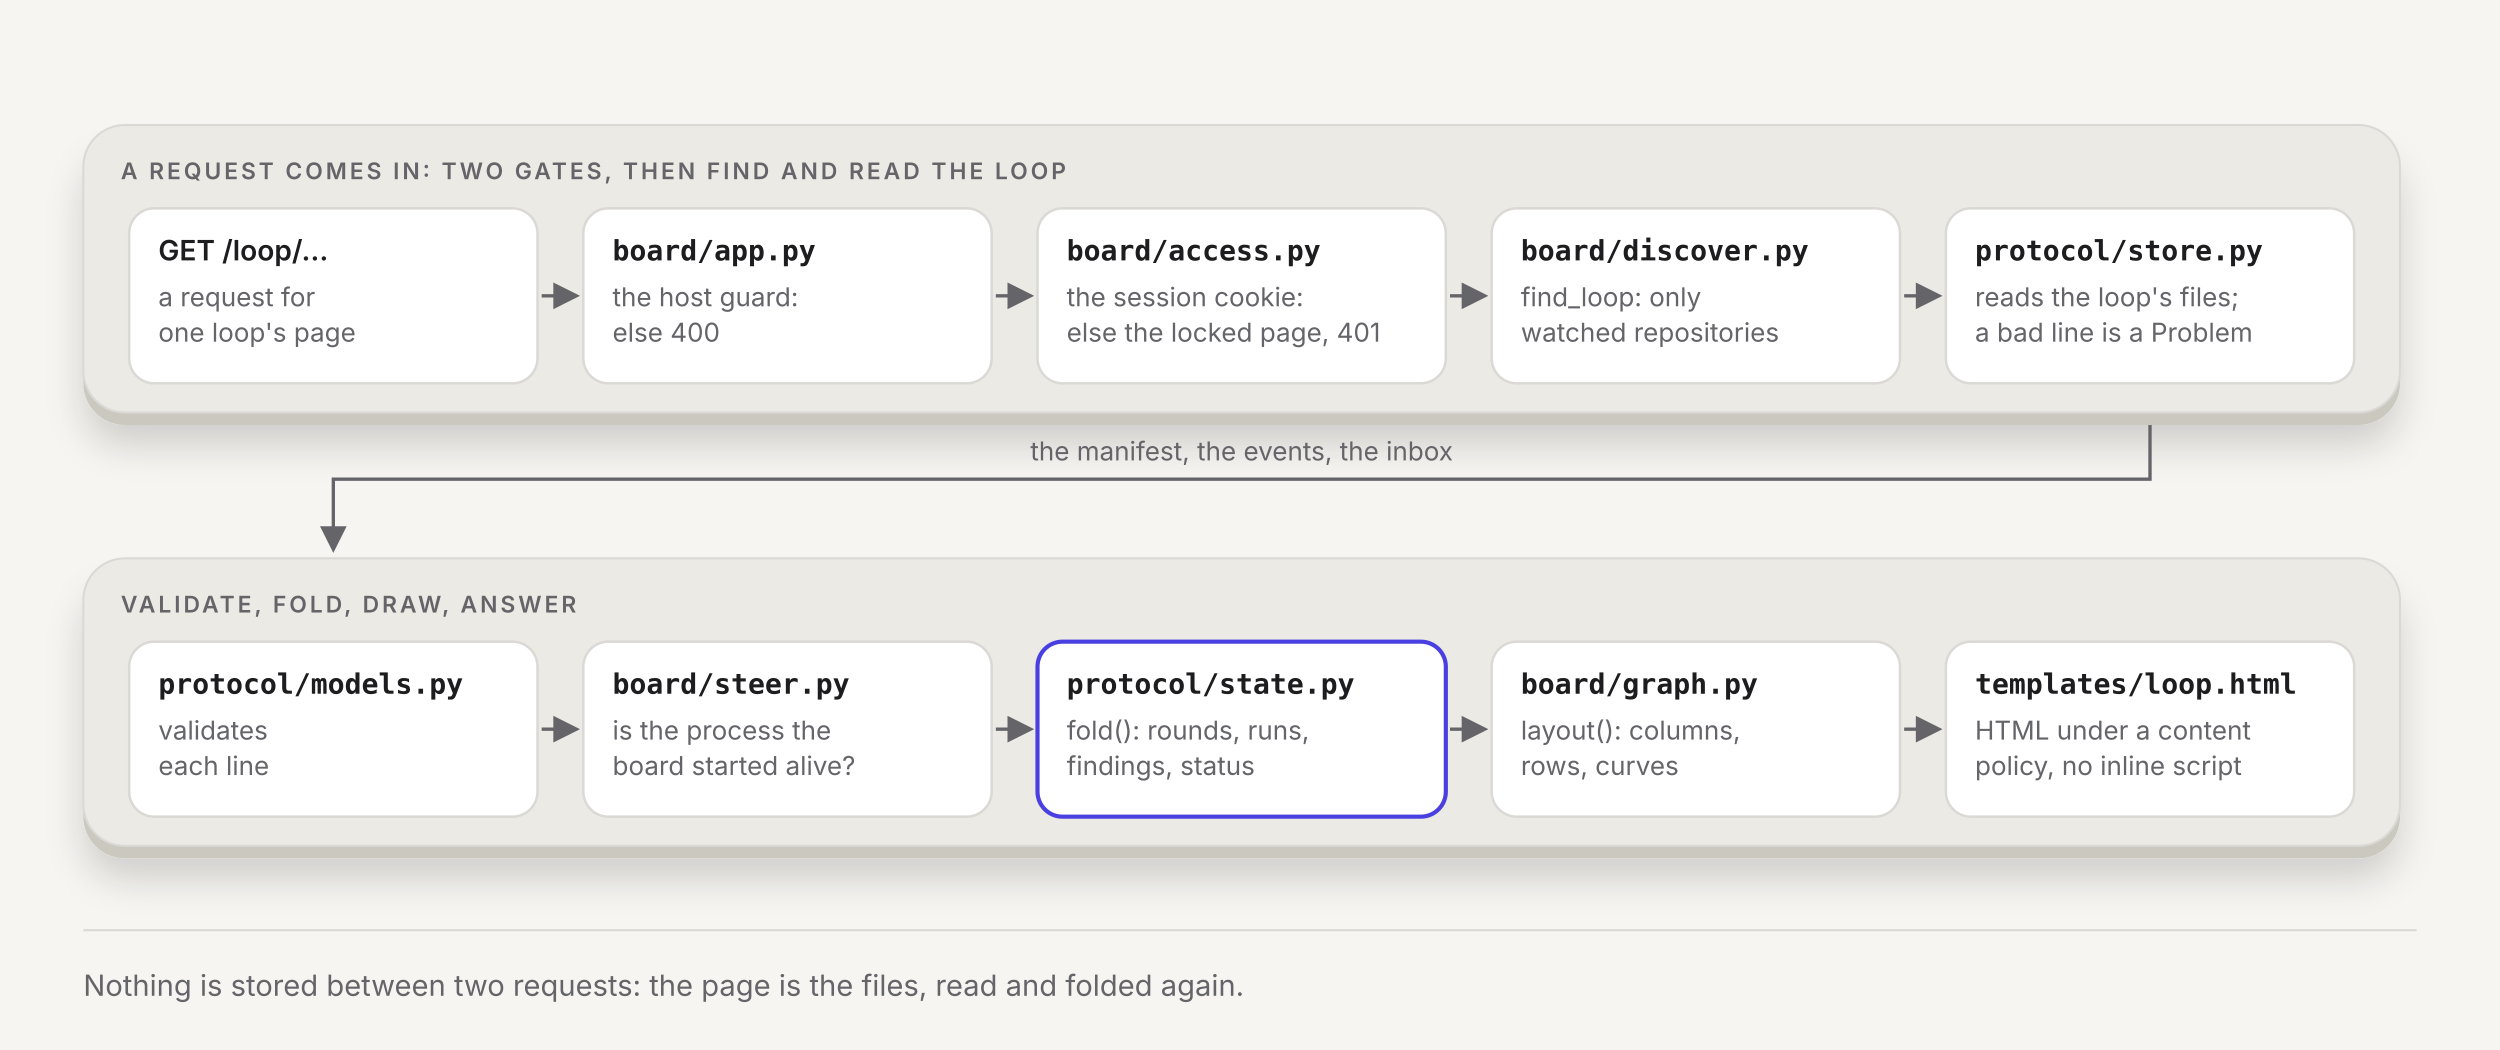
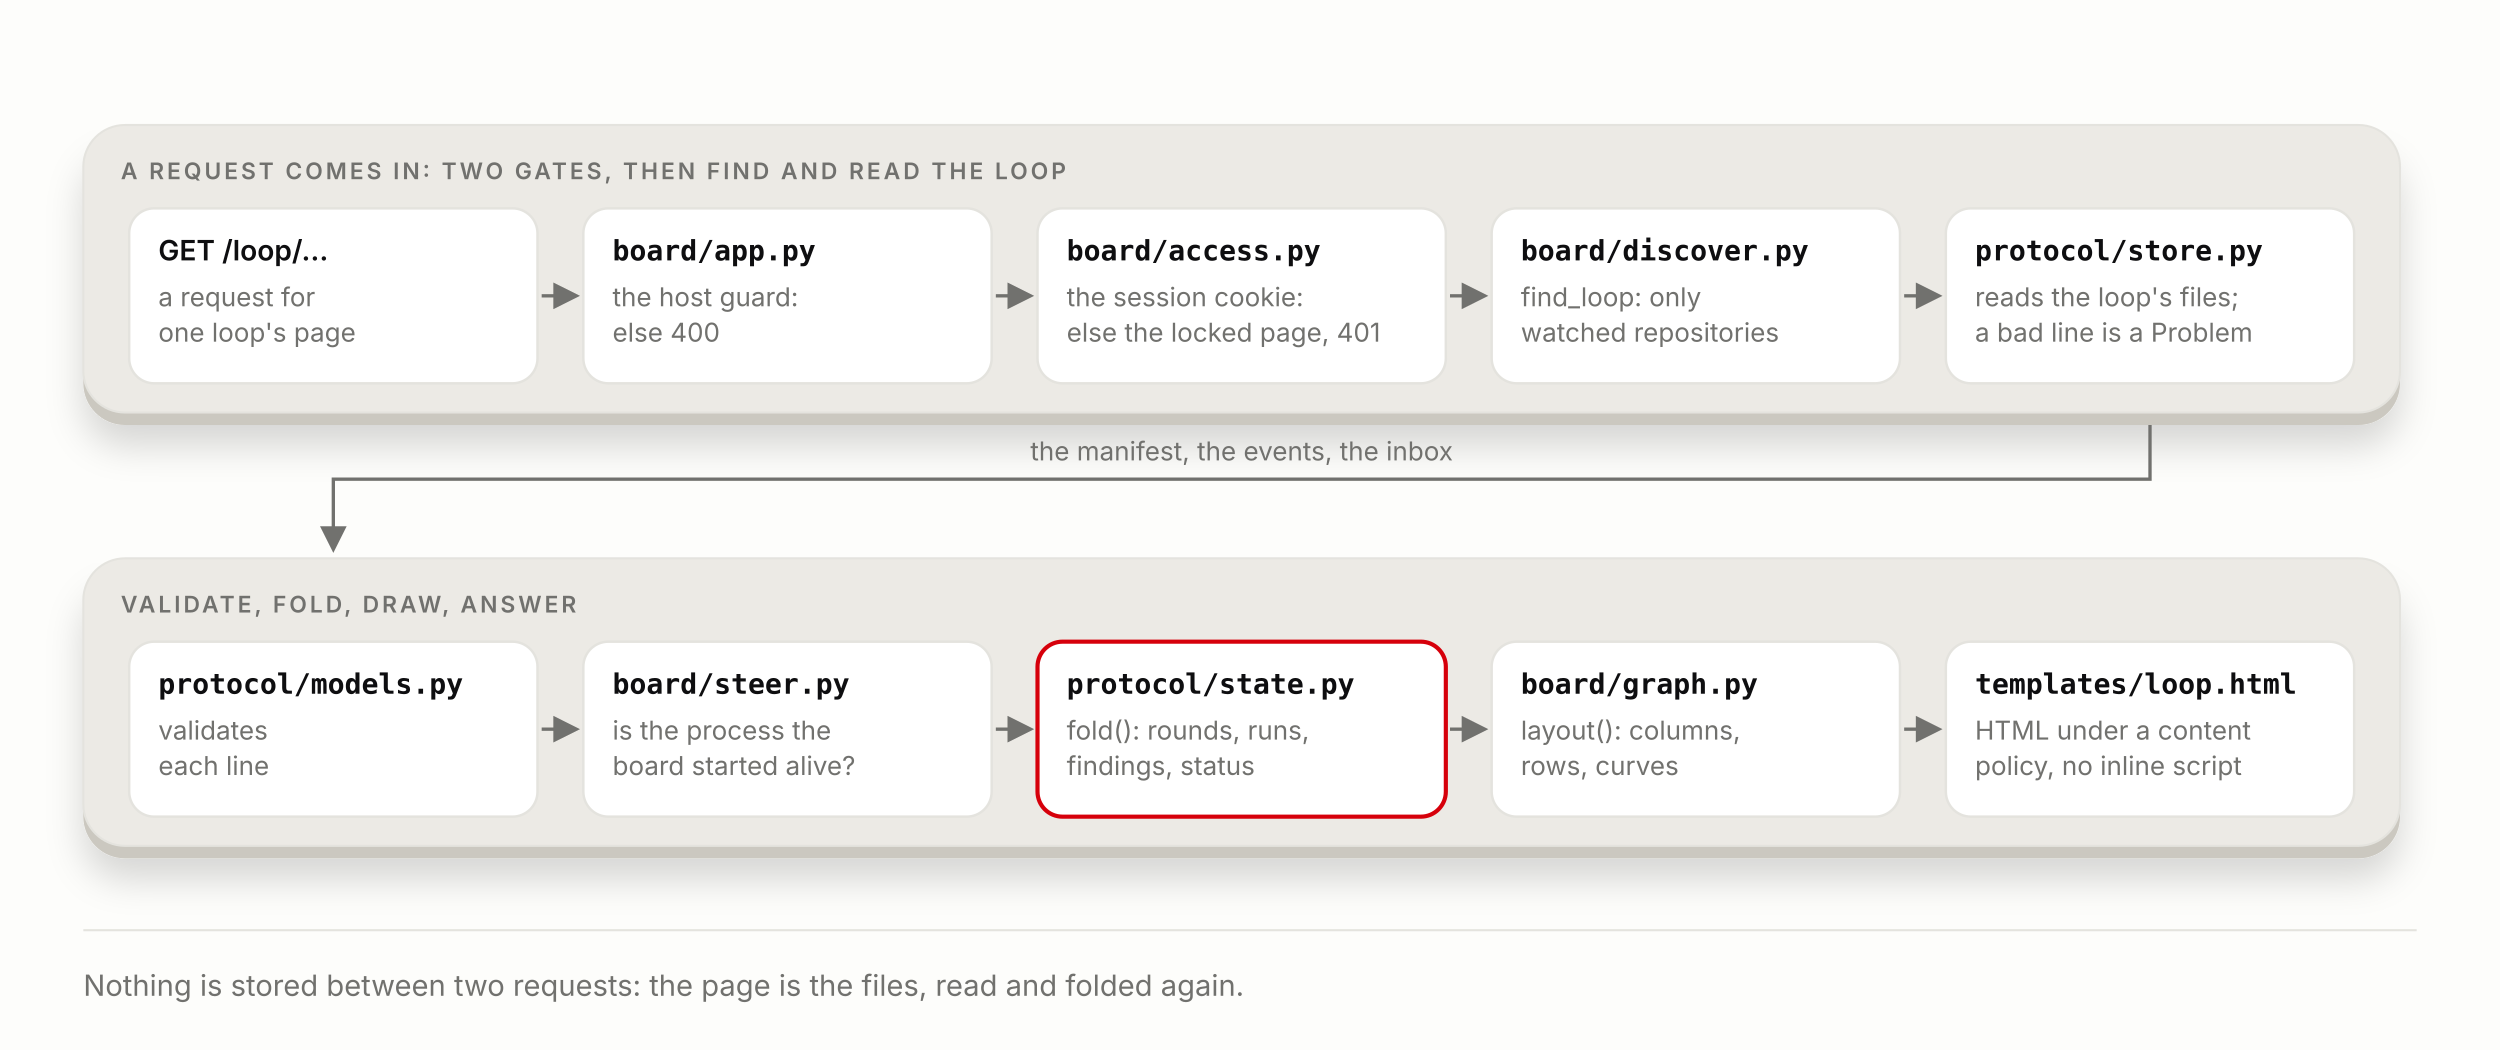
<svg xmlns="http://www.w3.org/2000/svg" width="1200" height="504" viewBox="0 0 1200 504" role="img" aria-label="How one page comes about. A request for a loop's page passes the host guard in board/app.py and the session cookie of board/access.py, board/discover.py finds the loop among the watched repositories, protocol/store.py reads the loop's files and protocol/models.py validates each line. protocol/state.py folds the lines into rounds, runs, findings and a status, with board/steer.py saying whether a started process is alive; board/graph.py lays out the round, and the template renders it as HTML under a content policy without inline script.">
  <g font-family="Inter Tight, Inter, ui-sans-serif, -apple-system, Segoe UI, Helvetica, Arial, sans-serif">
-     <rect width="1200" height="504" fill="#F6F5F2" />
+     <rect width="1200" height="504" fill="#FDFDFB" />
    <defs>
      <marker id="tip" viewBox="0 0 8 8" refX="6.5" refY="4" markerWidth="8" markerHeight="8" orient="auto-start-reverse">
-         <path d="M0 0 L8 4 L0 8 z" fill="#646469" />
+         <path d="M0 0 L8 4 L0 8 z" fill="#71716E" />
      </marker>
      <marker id="tip-red" viewBox="0 0 8 8" refX="6.5" refY="4" markerWidth="8" markerHeight="8" orient="auto-start-reverse">
-         <path d="M0 0 L8 4 L0 8 z" fill="#4A3FE0" />
+         <path d="M0 0 L8 4 L0 8 z" fill="#D6000B" />
      </marker>
      <filter id="lift" x="-10%" y="-10%" width="120%" height="130%">
-         <feDropShadow dx="0" dy="10" stdDeviation="9" flood-color="#1D1D1F" flood-opacity="0.16" />
+         <feDropShadow dx="0" dy="10" stdDeviation="9" flood-color="#0E0E10" flood-opacity="0.16" />
      </filter>
    </defs>
    <rect x="40" y="66" width="1112" height="138" rx="20" fill="#CBC8C0" filter="url(#lift)" />
-     <rect x="40" y="60" width="1112" height="138" rx="20" fill="#ECEAE5" stroke="#DAD9D5" />
-     <text x="58" y="86" font-size="11" font-weight="600" fill="#646469" letter-spacing="1.4">A REQUEST COMES IN: TWO GATES, THEN FIND AND READ THE LOOP</text>
-     <rect x="62" y="100" width="196" height="84" rx="12" fill="#FFFFFF" stroke="#DAD9D5" stroke-width="1.2" />
-     <text x="76" y="125" font-size="13.5" font-weight="600" fill="#1D1D1F" font-family="Inter Tight, Inter, ui-sans-serif, -apple-system, Segoe UI, Helvetica, Arial, sans-serif">GET /loop/...</text>
-     <text x="76" y="147" font-size="12.5" font-weight="400" fill="#646469">a request for</text>
-     <text x="76" y="164" font-size="12.5" font-weight="400" fill="#646469">one loop's page</text>
-     <rect x="280" y="100" width="196" height="84" rx="12" fill="#FFFFFF" stroke="#DAD9D5" stroke-width="1.2" />
-     <text x="294" y="125" font-size="13.5" font-weight="600" fill="#1D1D1F" font-family="ui-monospace, SF Mono, Menlo, monospace">board/app.py</text>
-     <text x="294" y="147" font-size="12.5" font-weight="400" fill="#646469">the host guard:</text>
-     <text x="294" y="164" font-size="12.5" font-weight="400" fill="#646469">else 400</text>
-     <path d="M 260 142 H 276" fill="none" stroke="#646469" stroke-width="1.6" marker-end="url(#tip)" />
-     <rect x="498" y="100" width="196" height="84" rx="12" fill="#FFFFFF" stroke="#DAD9D5" stroke-width="1.2" />
-     <text x="512" y="125" font-size="13.5" font-weight="600" fill="#1D1D1F" font-family="ui-monospace, SF Mono, Menlo, monospace">board/access.py</text>
-     <text x="512" y="147" font-size="12.5" font-weight="400" fill="#646469">the session cookie:</text>
-     <text x="512" y="164" font-size="12.5" font-weight="400" fill="#646469">else the locked page, 401</text>
-     <path d="M 478 142 H 494" fill="none" stroke="#646469" stroke-width="1.6" marker-end="url(#tip)" />
-     <rect x="716" y="100" width="196" height="84" rx="12" fill="#FFFFFF" stroke="#DAD9D5" stroke-width="1.2" />
-     <text x="730" y="125" font-size="13.5" font-weight="600" fill="#1D1D1F" font-family="ui-monospace, SF Mono, Menlo, monospace">board/discover.py</text>
-     <text x="730" y="147" font-size="12.5" font-weight="400" fill="#646469">find_loop: only</text>
-     <text x="730" y="164" font-size="12.5" font-weight="400" fill="#646469">watched repositories</text>
-     <path d="M 696 142 H 712" fill="none" stroke="#646469" stroke-width="1.6" marker-end="url(#tip)" />
-     <rect x="934" y="100" width="196" height="84" rx="12" fill="#FFFFFF" stroke="#DAD9D5" stroke-width="1.2" />
-     <text x="948" y="125" font-size="13.5" font-weight="600" fill="#1D1D1F" font-family="ui-monospace, SF Mono, Menlo, monospace">protocol/store.py</text>
-     <text x="948" y="147" font-size="12.5" font-weight="400" fill="#646469">reads the loop's files;</text>
-     <text x="948" y="164" font-size="12.5" font-weight="400" fill="#646469">a bad line is a Problem</text>
-     <path d="M 914 142 H 930" fill="none" stroke="#646469" stroke-width="1.6" marker-end="url(#tip)" />
+     <rect x="40" y="60" width="1112" height="138" rx="20" fill="#ECEAE5" stroke="#E4E3DE" />
+     <text x="58" y="86" font-size="11" font-weight="600" fill="#71716E" letter-spacing="1.4">A REQUEST COMES IN: TWO GATES, THEN FIND AND READ THE LOOP</text>
+     <rect x="62" y="100" width="196" height="84" rx="12" fill="#FFFFFF" stroke="#E4E3DE" stroke-width="1.2" />
+     <text x="76" y="125" font-size="13.5" font-weight="600" fill="#0E0E10" font-family="Inter Tight, Inter, ui-sans-serif, -apple-system, Segoe UI, Helvetica, Arial, sans-serif">GET /loop/...</text>
+     <text x="76" y="147" font-size="12.5" font-weight="400" fill="#71716E">a request for</text>
+     <text x="76" y="164" font-size="12.5" font-weight="400" fill="#71716E">one loop's page</text>
+     <rect x="280" y="100" width="196" height="84" rx="12" fill="#FFFFFF" stroke="#E4E3DE" stroke-width="1.2" />
+     <text x="294" y="125" font-size="13.5" font-weight="600" fill="#0E0E10" font-family="ui-monospace, SF Mono, Menlo, monospace">board/app.py</text>
+     <text x="294" y="147" font-size="12.5" font-weight="400" fill="#71716E">the host guard:</text>
+     <text x="294" y="164" font-size="12.5" font-weight="400" fill="#71716E">else 400</text>
+     <path d="M 260 142 H 276" fill="none" stroke="#71716E" stroke-width="1.6" marker-end="url(#tip)" />
+     <rect x="498" y="100" width="196" height="84" rx="12" fill="#FFFFFF" stroke="#E4E3DE" stroke-width="1.2" />
+     <text x="512" y="125" font-size="13.5" font-weight="600" fill="#0E0E10" font-family="ui-monospace, SF Mono, Menlo, monospace">board/access.py</text>
+     <text x="512" y="147" font-size="12.5" font-weight="400" fill="#71716E">the session cookie:</text>
+     <text x="512" y="164" font-size="12.5" font-weight="400" fill="#71716E">else the locked page, 401</text>
+     <path d="M 478 142 H 494" fill="none" stroke="#71716E" stroke-width="1.6" marker-end="url(#tip)" />
+     <rect x="716" y="100" width="196" height="84" rx="12" fill="#FFFFFF" stroke="#E4E3DE" stroke-width="1.2" />
+     <text x="730" y="125" font-size="13.5" font-weight="600" fill="#0E0E10" font-family="ui-monospace, SF Mono, Menlo, monospace">board/discover.py</text>
+     <text x="730" y="147" font-size="12.5" font-weight="400" fill="#71716E">find_loop: only</text>
+     <text x="730" y="164" font-size="12.5" font-weight="400" fill="#71716E">watched repositories</text>
+     <path d="M 696 142 H 712" fill="none" stroke="#71716E" stroke-width="1.6" marker-end="url(#tip)" />
+     <rect x="934" y="100" width="196" height="84" rx="12" fill="#FFFFFF" stroke="#E4E3DE" stroke-width="1.2" />
+     <text x="948" y="125" font-size="13.5" font-weight="600" fill="#0E0E10" font-family="ui-monospace, SF Mono, Menlo, monospace">protocol/store.py</text>
+     <text x="948" y="147" font-size="12.5" font-weight="400" fill="#71716E">reads the loop's files;</text>
+     <text x="948" y="164" font-size="12.5" font-weight="400" fill="#71716E">a bad line is a Problem</text>
+     <path d="M 914 142 H 930" fill="none" stroke="#71716E" stroke-width="1.6" marker-end="url(#tip)" />
    <rect x="40" y="274" width="1112" height="138" rx="20" fill="#CBC8C0" filter="url(#lift)" />
-     <rect x="40" y="268" width="1112" height="138" rx="20" fill="#ECEAE5" stroke="#DAD9D5" />
-     <text x="58" y="294" font-size="11" font-weight="600" fill="#646469" letter-spacing="1.4">VALIDATE, FOLD, DRAW, ANSWER</text>
-     <rect x="62" y="308" width="196" height="84" rx="12" fill="#FFFFFF" stroke="#DAD9D5" stroke-width="1.2" />
-     <text x="76" y="333" font-size="13.5" font-weight="600" fill="#1D1D1F" font-family="ui-monospace, SF Mono, Menlo, monospace">protocol/models.py</text>
-     <text x="76" y="355" font-size="12.5" font-weight="400" fill="#646469">validates</text>
-     <text x="76" y="372" font-size="12.5" font-weight="400" fill="#646469">each line</text>
-     <rect x="280" y="308" width="196" height="84" rx="12" fill="#FFFFFF" stroke="#DAD9D5" stroke-width="1.2" />
-     <text x="294" y="333" font-size="13.5" font-weight="600" fill="#1D1D1F" font-family="ui-monospace, SF Mono, Menlo, monospace">board/steer.py</text>
-     <text x="294" y="355" font-size="12.5" font-weight="400" fill="#646469">is the process the</text>
-     <text x="294" y="372" font-size="12.5" font-weight="400" fill="#646469">board started alive?</text>
-     <path d="M 260 350 H 276" fill="none" stroke="#646469" stroke-width="1.6" marker-end="url(#tip)" />
-     <rect x="498" y="308" width="196" height="84" rx="12" fill="#FFFFFF" stroke="#4A3FE0" stroke-width="2" />
-     <text x="512" y="333" font-size="13.5" font-weight="600" fill="#1D1D1F" font-family="ui-monospace, SF Mono, Menlo, monospace">protocol/state.py</text>
-     <text x="512" y="355" font-size="12.5" font-weight="400" fill="#646469">fold(): rounds, runs,</text>
-     <text x="512" y="372" font-size="12.5" font-weight="400" fill="#646469">findings, status</text>
-     <path d="M 478 350 H 494" fill="none" stroke="#646469" stroke-width="1.6" marker-end="url(#tip)" />
-     <rect x="716" y="308" width="196" height="84" rx="12" fill="#FFFFFF" stroke="#DAD9D5" stroke-width="1.2" />
-     <text x="730" y="333" font-size="13.5" font-weight="600" fill="#1D1D1F" font-family="ui-monospace, SF Mono, Menlo, monospace">board/graph.py</text>
-     <text x="730" y="355" font-size="12.5" font-weight="400" fill="#646469">layout(): columns,</text>
-     <text x="730" y="372" font-size="12.5" font-weight="400" fill="#646469">rows, curves</text>
-     <path d="M 696 350 H 712" fill="none" stroke="#646469" stroke-width="1.6" marker-end="url(#tip)" />
-     <rect x="934" y="308" width="196" height="84" rx="12" fill="#FFFFFF" stroke="#DAD9D5" stroke-width="1.2" />
-     <text x="948" y="333" font-size="13.5" font-weight="600" fill="#1D1D1F" font-family="ui-monospace, SF Mono, Menlo, monospace">templates/loop.html</text>
-     <text x="948" y="355" font-size="12.5" font-weight="400" fill="#646469">HTML under a content</text>
-     <text x="948" y="372" font-size="12.5" font-weight="400" fill="#646469">policy, no inline script</text>
-     <path d="M 914 350 H 930" fill="none" stroke="#646469" stroke-width="1.6" marker-end="url(#tip)" />
-     <path d="M 1032 204 V 230 H 160 V 263" fill="none" stroke="#646469" stroke-width="1.6" marker-end="url(#tip)" />
-     <text x="596" y="221" font-size="12.5" font-weight="400" fill="#646469" text-anchor="middle">the manifest, the events, the inbox</text>
-     <rect x="40" y="446" width="1120" height="1" fill="#DAD9D5" />
-     <text x="40" y="478" font-size="14" font-weight="400" fill="#646469">Nothing is stored between two requests: the page is the files, read and folded again.</text>
+     <rect x="40" y="268" width="1112" height="138" rx="20" fill="#ECEAE5" stroke="#E4E3DE" />
+     <text x="58" y="294" font-size="11" font-weight="600" fill="#71716E" letter-spacing="1.4">VALIDATE, FOLD, DRAW, ANSWER</text>
+     <rect x="62" y="308" width="196" height="84" rx="12" fill="#FFFFFF" stroke="#E4E3DE" stroke-width="1.2" />
+     <text x="76" y="333" font-size="13.5" font-weight="600" fill="#0E0E10" font-family="ui-monospace, SF Mono, Menlo, monospace">protocol/models.py</text>
+     <text x="76" y="355" font-size="12.5" font-weight="400" fill="#71716E">validates</text>
+     <text x="76" y="372" font-size="12.5" font-weight="400" fill="#71716E">each line</text>
+     <rect x="280" y="308" width="196" height="84" rx="12" fill="#FFFFFF" stroke="#E4E3DE" stroke-width="1.2" />
+     <text x="294" y="333" font-size="13.5" font-weight="600" fill="#0E0E10" font-family="ui-monospace, SF Mono, Menlo, monospace">board/steer.py</text>
+     <text x="294" y="355" font-size="12.5" font-weight="400" fill="#71716E">is the process the</text>
+     <text x="294" y="372" font-size="12.5" font-weight="400" fill="#71716E">board started alive?</text>
+     <path d="M 260 350 H 276" fill="none" stroke="#71716E" stroke-width="1.6" marker-end="url(#tip)" />
+     <rect x="498" y="308" width="196" height="84" rx="12" fill="#FFFFFF" stroke="#D6000B" stroke-width="2" />
+     <text x="512" y="333" font-size="13.5" font-weight="600" fill="#0E0E10" font-family="ui-monospace, SF Mono, Menlo, monospace">protocol/state.py</text>
+     <text x="512" y="355" font-size="12.5" font-weight="400" fill="#71716E">fold(): rounds, runs,</text>
+     <text x="512" y="372" font-size="12.5" font-weight="400" fill="#71716E">findings, status</text>
+     <path d="M 478 350 H 494" fill="none" stroke="#71716E" stroke-width="1.6" marker-end="url(#tip)" />
+     <rect x="716" y="308" width="196" height="84" rx="12" fill="#FFFFFF" stroke="#E4E3DE" stroke-width="1.2" />
+     <text x="730" y="333" font-size="13.5" font-weight="600" fill="#0E0E10" font-family="ui-monospace, SF Mono, Menlo, monospace">board/graph.py</text>
+     <text x="730" y="355" font-size="12.5" font-weight="400" fill="#71716E">layout(): columns,</text>
+     <text x="730" y="372" font-size="12.5" font-weight="400" fill="#71716E">rows, curves</text>
+     <path d="M 696 350 H 712" fill="none" stroke="#71716E" stroke-width="1.6" marker-end="url(#tip)" />
+     <rect x="934" y="308" width="196" height="84" rx="12" fill="#FFFFFF" stroke="#E4E3DE" stroke-width="1.2" />
+     <text x="948" y="333" font-size="13.5" font-weight="600" fill="#0E0E10" font-family="ui-monospace, SF Mono, Menlo, monospace">templates/loop.html</text>
+     <text x="948" y="355" font-size="12.5" font-weight="400" fill="#71716E">HTML under a content</text>
+     <text x="948" y="372" font-size="12.5" font-weight="400" fill="#71716E">policy, no inline script</text>
+     <path d="M 914 350 H 930" fill="none" stroke="#71716E" stroke-width="1.6" marker-end="url(#tip)" />
+     <path d="M 1032 204 V 230 H 160 V 263" fill="none" stroke="#71716E" stroke-width="1.6" marker-end="url(#tip)" />
+     <text x="596" y="221" font-size="12.5" font-weight="400" fill="#71716E" text-anchor="middle">the manifest, the events, the inbox</text>
+     <rect x="40" y="446" width="1120" height="1" fill="#E4E3DE" />
+     <text x="40" y="478" font-size="14" font-weight="400" fill="#71716E">Nothing is stored between two requests: the page is the files, read and folded again.</text>
  </g>
</svg>
